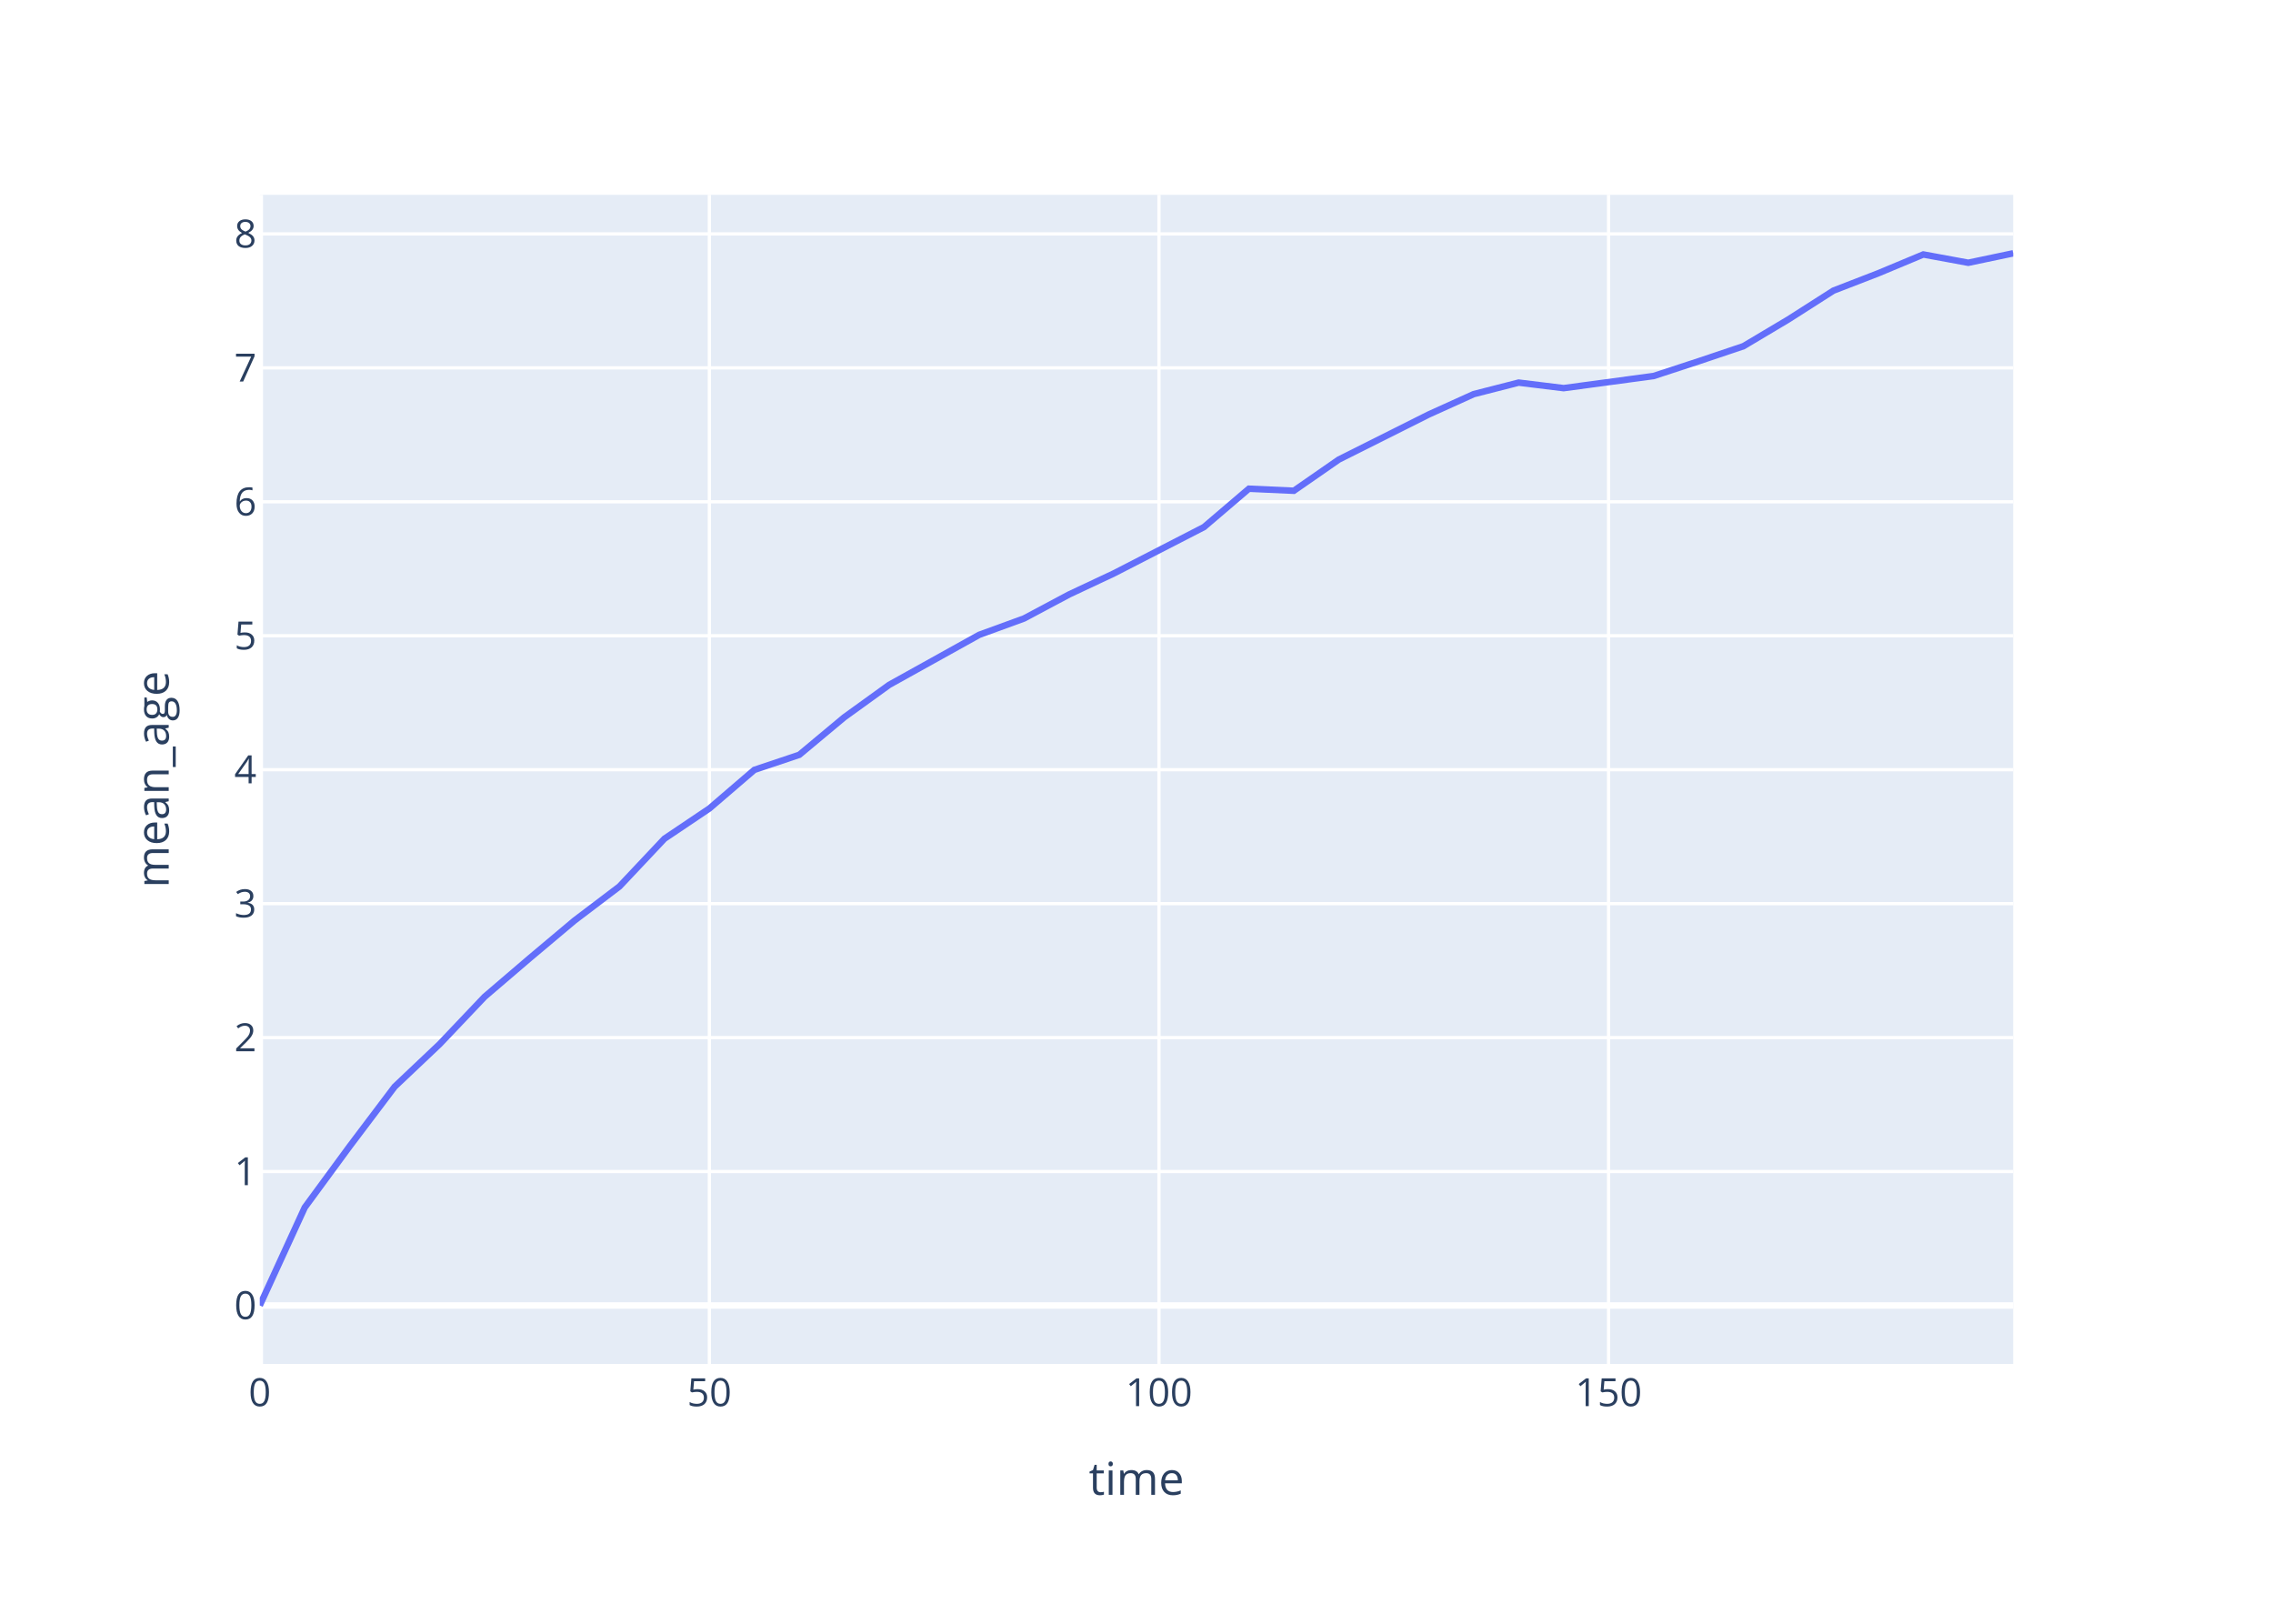
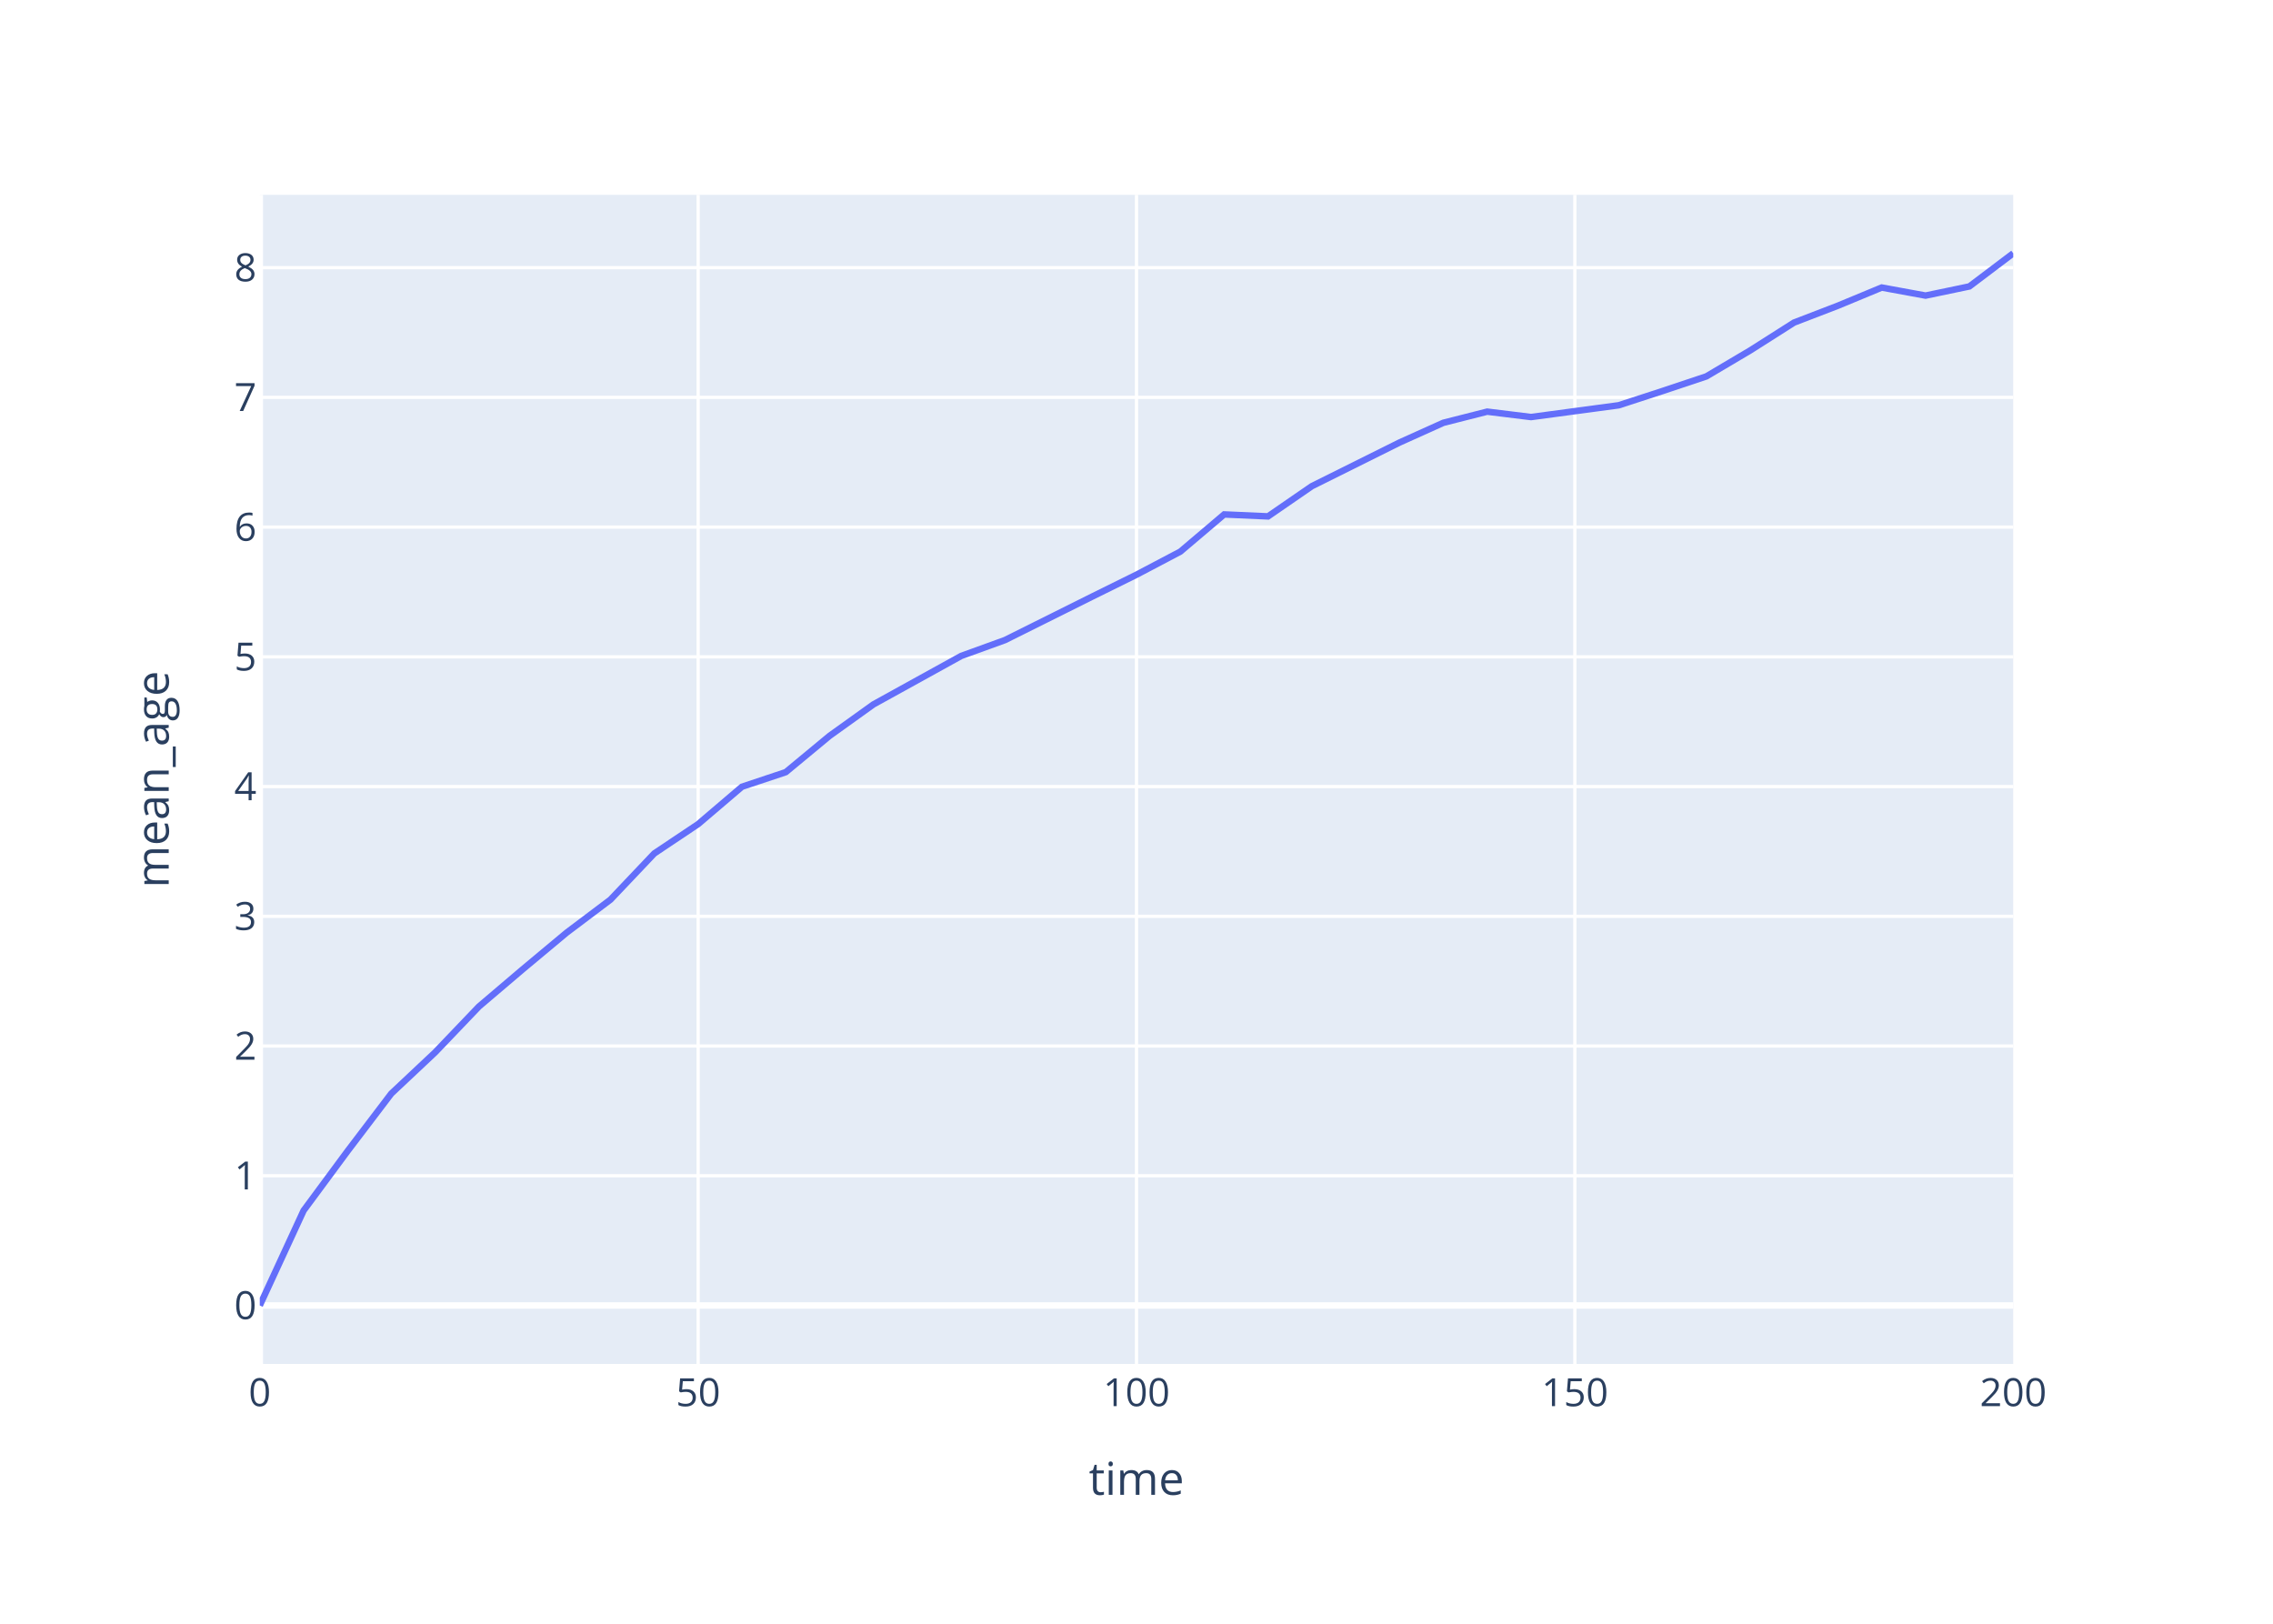
<svg xmlns="http://www.w3.org/2000/svg" class="main-svg" width="700" height="500" style="" viewBox="0 0 700 500">
  <rect x="0" y="0" width="700" height="500" style="fill: rgb(255, 255, 255); fill-opacity: 1;" />
-   <defs id="defs-93f46c">
+   <defs id="defs-b4b05e">
    <g class="clips">
-       <clipPath id="clip93f46cxyplot" class="plotclip">
+       <clipPath id="clipb4b05exyplot" class="plotclip">
        <rect width="540" height="360" />
      </clipPath>
-       <clipPath class="axesclip" id="clip93f46cx">
+       <clipPath class="axesclip" id="clipb4b05ex">
        <rect x="80" y="0" width="540" height="500" />
      </clipPath>
-       <clipPath class="axesclip" id="clip93f46cy">
+       <clipPath class="axesclip" id="clipb4b05ey">
        <rect x="0" y="60" width="700" height="360" />
      </clipPath>
-       <clipPath class="axesclip" id="clip93f46cxy">
+       <clipPath class="axesclip" id="clipb4b05exy">
        <rect x="80" y="60" width="540" height="360" />
      </clipPath>
    </g>
    <g class="gradients" />
    <g class="patterns" />
  </defs>
  <g class="bglayer">
    <rect class="bg" x="80" y="60" width="540" height="360" style="fill: rgb(229, 236, 246); fill-opacity: 1; stroke-width: 0;" />
  </g>
  <g class="layer-below">
    <g class="imagelayer" />
    <g class="shapelayer" />
  </g>
  <g class="cartesianlayer">
    <g class="subplot xy">
      <g class="layer-subplot">
        <g class="shapelayer" />
        <g class="imagelayer" />
      </g>
      <g class="minor-gridlayer">
        <g class="x" />
        <g class="y" />
      </g>
      <g class="gridlayer">
        <g class="x">
-           <path class="xgrid crisp" transform="translate(218.46,0)" d="M0,60v360" style="stroke: rgb(255, 255, 255); stroke-opacity: 1; stroke-width: 1px;" />
-           <path class="xgrid crisp" transform="translate(356.92,0)" d="M0,60v360" style="stroke: rgb(255, 255, 255); stroke-opacity: 1; stroke-width: 1px;" />
-           <path class="xgrid crisp" transform="translate(495.38,0)" d="M0,60v360" style="stroke: rgb(255, 255, 255); stroke-opacity: 1; stroke-width: 1px;" />
+           <path class="xgrid crisp" transform="translate(215,0)" d="M0,60v360" style="stroke: rgb(255, 255, 255); stroke-opacity: 1; stroke-width: 1px;" />
+           <path class="xgrid crisp" transform="translate(350,0)" d="M0,60v360" style="stroke: rgb(255, 255, 255); stroke-opacity: 1; stroke-width: 1px;" />
+           <path class="xgrid crisp" transform="translate(485,0)" d="M0,60v360" style="stroke: rgb(255, 255, 255); stroke-opacity: 1; stroke-width: 1px;" />
        </g>
        <g class="y">
-           <path class="ygrid crisp" transform="translate(0,360.75)" d="M80,0h540" style="stroke: rgb(255, 255, 255); stroke-opacity: 1; stroke-width: 1px;" />
-           <path class="ygrid crisp" transform="translate(0,319.51)" d="M80,0h540" style="stroke: rgb(255, 255, 255); stroke-opacity: 1; stroke-width: 1px;" />
-           <path class="ygrid crisp" transform="translate(0,278.26)" d="M80,0h540" style="stroke: rgb(255, 255, 255); stroke-opacity: 1; stroke-width: 1px;" />
-           <path class="ygrid crisp" transform="translate(0,237.01)" d="M80,0h540" style="stroke: rgb(255, 255, 255); stroke-opacity: 1; stroke-width: 1px;" />
-           <path class="ygrid crisp" transform="translate(0,195.77)" d="M80,0h540" style="stroke: rgb(255, 255, 255); stroke-opacity: 1; stroke-width: 1px;" />
-           <path class="ygrid crisp" transform="translate(0,154.52)" d="M80,0h540" style="stroke: rgb(255, 255, 255); stroke-opacity: 1; stroke-width: 1px;" />
-           <path class="ygrid crisp" transform="translate(0,113.28)" d="M80,0h540" style="stroke: rgb(255, 255, 255); stroke-opacity: 1; stroke-width: 1px;" />
-           <path class="ygrid crisp" transform="translate(0,72.03)" d="M80,0h540" style="stroke: rgb(255, 255, 255); stroke-opacity: 1; stroke-width: 1px;" />
+           <path class="ygrid crisp" transform="translate(0,362.05)" d="M80,0h540" style="stroke: rgb(255, 255, 255); stroke-opacity: 1; stroke-width: 1px;" />
+           <path class="ygrid crisp" transform="translate(0,322.1)" d="M80,0h540" style="stroke: rgb(255, 255, 255); stroke-opacity: 1; stroke-width: 1px;" />
+           <path class="ygrid crisp" transform="translate(0,282.16)" d="M80,0h540" style="stroke: rgb(255, 255, 255); stroke-opacity: 1; stroke-width: 1px;" />
+           <path class="ygrid crisp" transform="translate(0,242.21)" d="M80,0h540" style="stroke: rgb(255, 255, 255); stroke-opacity: 1; stroke-width: 1px;" />
+           <path class="ygrid crisp" transform="translate(0,202.26)" d="M80,0h540" style="stroke: rgb(255, 255, 255); stroke-opacity: 1; stroke-width: 1px;" />
+           <path class="ygrid crisp" transform="translate(0,162.31)" d="M80,0h540" style="stroke: rgb(255, 255, 255); stroke-opacity: 1; stroke-width: 1px;" />
+           <path class="ygrid crisp" transform="translate(0,122.36)" d="M80,0h540" style="stroke: rgb(255, 255, 255); stroke-opacity: 1; stroke-width: 1px;" />
+           <path class="ygrid crisp" transform="translate(0,82.42)" d="M80,0h540" style="stroke: rgb(255, 255, 255); stroke-opacity: 1; stroke-width: 1px;" />
        </g>
      </g>
      <g class="zerolinelayer">
        <path class="xzl zl crisp" transform="translate(80,0)" d="M0,60v360" style="stroke: rgb(255, 255, 255); stroke-opacity: 1; stroke-width: 2px;" />
        <path class="yzl zl crisp" transform="translate(0,402)" d="M80,0h540" style="stroke: rgb(255, 255, 255); stroke-opacity: 1; stroke-width: 2px;" />
      </g>
      <g class="layer-between">
        <g class="shapelayer" />
        <g class="imagelayer" />
      </g>
      <path class="xlines-below" />
      <path class="ylines-below" />
      <g class="overlines-below" />
      <g class="xaxislayer-below" />
      <g class="yaxislayer-below" />
      <g class="overaxes-below" />
      <g class="overplot">
-         <g class="xy" transform="translate(80,60)" clip-path="url(#clip93f46cxyplot)">
+         <g class="xy" transform="translate(80,60)" clip-path="url(#clipb4b05exyplot)">
          <g class="scatterlayer mlayer">
-             <g class="trace scatter trace20de0d" style="stroke-miterlimit: 2; opacity: 1;">
+             <g class="trace scatter trace1de13c" style="stroke-miterlimit: 2; opacity: 1;">
              <g class="fills" />
              <g class="errorbars" />
              <g class="lines">
-                 <path class="js-line" d="M0,342L13.85,311.82L27.69,292.97L41.54,274.63L55.38,261.53L69.23,246.95L83.08,235.1L96.92,223.47L110.77,212.97L124.62,198.27L138.46,188.96L152.31,177.07L166.15,172.43L180,160.88L193.85,150.88L221.54,135.49L235.38,130.44L249.23,123.06L263.08,116.55L290.77,102.31L304.62,90.49L318.46,91.12L332.31,81.51L360,67.63L373.85,61.36L387.69,57.82L401.54,59.52L429.23,55.79L443.08,51.26L456.92,46.6L470.77,38.35L484.62,29.5L498.46,24.14L512.31,18.36L526.15,20.91L540,18" style="vector-effect: none; fill: none; stroke: rgb(99, 110, 250); stroke-opacity: 1; stroke-width: 2px; opacity: 1;" />
+                 <path class="js-line" d="M0,342L13.5,312.77L27,294.51L40.5,276.75L54,264.06L67.5,249.94L81,238.46L94.5,227.2L108,217.03L121.5,202.8L135,193.77L148.5,182.26L162,177.76L175.5,166.58L189,156.9L216,141.99L229.5,137.1L256.5,123.64L270,116.97L283.5,109.86L297,98.41L310.5,99.01L324,89.71L351,76.27L364.5,70.19L378,66.76L391.5,68.42L418.5,64.8L432,60.41L445.5,55.9L459,47.91L472.5,39.33L486,34.14L499.5,28.54L513,31.02L526.5,28.2L540,18" style="vector-effect: none; fill: none; stroke: rgb(99, 110, 250); stroke-opacity: 1; stroke-width: 2px; opacity: 1;" />
              </g>
              <g class="points" />
              <g class="text" />
            </g>
          </g>
        </g>
      </g>
      <g class="zerolinelayer-above" />
      <path class="xlines-above crisp" d="M0,0" style="fill: none;" />
      <path class="ylines-above crisp" d="M0,0" style="fill: none;" />
      <g class="overlines-above" />
      <g class="xaxislayer-above">
        <g class="xtick">
          <text text-anchor="middle" x="0" y="433" transform="translate(80,0)" style="font-family: 'Open Sans', verdana, arial, sans-serif; font-size: 12px; fill: rgb(42, 63, 95); fill-opacity: 1; white-space: pre;">0</text>
        </g>
        <g class="xtick">
-           <text text-anchor="middle" x="0" y="433" style="font-family: 'Open Sans', verdana, arial, sans-serif; font-size: 12px; fill: rgb(42, 63, 95); fill-opacity: 1; white-space: pre;" transform="translate(218.46,0)">50</text>
+           <text text-anchor="middle" x="0" y="433" style="font-family: 'Open Sans', verdana, arial, sans-serif; font-size: 12px; fill: rgb(42, 63, 95); fill-opacity: 1; white-space: pre;" transform="translate(215,0)">50</text>
        </g>
        <g class="xtick">
-           <text text-anchor="middle" x="0" y="433" style="font-family: 'Open Sans', verdana, arial, sans-serif; font-size: 12px; fill: rgb(42, 63, 95); fill-opacity: 1; white-space: pre;" transform="translate(356.92,0)">100</text>
+           <text text-anchor="middle" x="0" y="433" style="font-family: 'Open Sans', verdana, arial, sans-serif; font-size: 12px; fill: rgb(42, 63, 95); fill-opacity: 1; white-space: pre;" transform="translate(350,0)">100</text>
        </g>
        <g class="xtick">
-           <text text-anchor="middle" x="0" y="433" style="font-family: 'Open Sans', verdana, arial, sans-serif; font-size: 12px; fill: rgb(42, 63, 95); fill-opacity: 1; white-space: pre;" transform="translate(495.38,0)">150</text>
+           <text text-anchor="middle" x="0" y="433" style="font-family: 'Open Sans', verdana, arial, sans-serif; font-size: 12px; fill: rgb(42, 63, 95); fill-opacity: 1; white-space: pre;" transform="translate(485,0)">150</text>
+         </g>
+         <g class="xtick">
+           <text text-anchor="middle" x="0" y="433" style="font-family: 'Open Sans', verdana, arial, sans-serif; font-size: 12px; fill: rgb(42, 63, 95); fill-opacity: 1; white-space: pre;" transform="translate(620,0)">200</text>
        </g>
      </g>
      <g class="yaxislayer-above">
        <g class="ytick">
          <text text-anchor="end" x="79" y="4.2" transform="translate(0,402)" style="font-family: 'Open Sans', verdana, arial, sans-serif; font-size: 12px; fill: rgb(42, 63, 95); fill-opacity: 1; white-space: pre;">0</text>
        </g>
        <g class="ytick">
-           <text text-anchor="end" x="79" y="4.2" style="font-family: 'Open Sans', verdana, arial, sans-serif; font-size: 12px; fill: rgb(42, 63, 95); fill-opacity: 1; white-space: pre;" transform="translate(0,360.75)">1</text>
+           <text text-anchor="end" x="79" y="4.2" style="font-family: 'Open Sans', verdana, arial, sans-serif; font-size: 12px; fill: rgb(42, 63, 95); fill-opacity: 1; white-space: pre;" transform="translate(0,362.05)">1</text>
        </g>
        <g class="ytick">
-           <text text-anchor="end" x="79" y="4.2" style="font-family: 'Open Sans', verdana, arial, sans-serif; font-size: 12px; fill: rgb(42, 63, 95); fill-opacity: 1; white-space: pre;" transform="translate(0,319.51)">2</text>
+           <text text-anchor="end" x="79" y="4.2" style="font-family: 'Open Sans', verdana, arial, sans-serif; font-size: 12px; fill: rgb(42, 63, 95); fill-opacity: 1; white-space: pre;" transform="translate(0,322.1)">2</text>
        </g>
        <g class="ytick">
-           <text text-anchor="end" x="79" y="4.2" style="font-family: 'Open Sans', verdana, arial, sans-serif; font-size: 12px; fill: rgb(42, 63, 95); fill-opacity: 1; white-space: pre;" transform="translate(0,278.26)">3</text>
+           <text text-anchor="end" x="79" y="4.2" style="font-family: 'Open Sans', verdana, arial, sans-serif; font-size: 12px; fill: rgb(42, 63, 95); fill-opacity: 1; white-space: pre;" transform="translate(0,282.16)">3</text>
        </g>
        <g class="ytick">
-           <text text-anchor="end" x="79" y="4.2" style="font-family: 'Open Sans', verdana, arial, sans-serif; font-size: 12px; fill: rgb(42, 63, 95); fill-opacity: 1; white-space: pre;" transform="translate(0,237.01)">4</text>
+           <text text-anchor="end" x="79" y="4.2" style="font-family: 'Open Sans', verdana, arial, sans-serif; font-size: 12px; fill: rgb(42, 63, 95); fill-opacity: 1; white-space: pre;" transform="translate(0,242.21)">4</text>
        </g>
        <g class="ytick">
-           <text text-anchor="end" x="79" y="4.2" style="font-family: 'Open Sans', verdana, arial, sans-serif; font-size: 12px; fill: rgb(42, 63, 95); fill-opacity: 1; white-space: pre;" transform="translate(0,195.77)">5</text>
+           <text text-anchor="end" x="79" y="4.2" style="font-family: 'Open Sans', verdana, arial, sans-serif; font-size: 12px; fill: rgb(42, 63, 95); fill-opacity: 1; white-space: pre;" transform="translate(0,202.26)">5</text>
        </g>
        <g class="ytick">
-           <text text-anchor="end" x="79" y="4.2" style="font-family: 'Open Sans', verdana, arial, sans-serif; font-size: 12px; fill: rgb(42, 63, 95); fill-opacity: 1; white-space: pre;" transform="translate(0,154.52)">6</text>
+           <text text-anchor="end" x="79" y="4.2" style="font-family: 'Open Sans', verdana, arial, sans-serif; font-size: 12px; fill: rgb(42, 63, 95); fill-opacity: 1; white-space: pre;" transform="translate(0,162.31)">6</text>
        </g>
        <g class="ytick">
-           <text text-anchor="end" x="79" y="4.2" style="font-family: 'Open Sans', verdana, arial, sans-serif; font-size: 12px; fill: rgb(42, 63, 95); fill-opacity: 1; white-space: pre;" transform="translate(0,113.28)">7</text>
+           <text text-anchor="end" x="79" y="4.2" style="font-family: 'Open Sans', verdana, arial, sans-serif; font-size: 12px; fill: rgb(42, 63, 95); fill-opacity: 1; white-space: pre;" transform="translate(0,122.36)">7</text>
        </g>
        <g class="ytick">
-           <text text-anchor="end" x="79" y="4.2" style="font-family: 'Open Sans', verdana, arial, sans-serif; font-size: 12px; fill: rgb(42, 63, 95); fill-opacity: 1; white-space: pre;" transform="translate(0,72.03)">8</text>
+           <text text-anchor="end" x="79" y="4.2" style="font-family: 'Open Sans', verdana, arial, sans-serif; font-size: 12px; fill: rgb(42, 63, 95); fill-opacity: 1; white-space: pre;" transform="translate(0,82.42)">8</text>
        </g>
      </g>
      <g class="overaxes-above" />
    </g>
  </g>
  <g class="polarlayer" />
  <g class="smithlayer" />
  <g class="ternarylayer" />
  <g class="geolayer" />
  <g class="funnelarealayer" />
  <g class="pielayer" />
  <g class="iciclelayer" />
  <g class="treemaplayer" />
  <g class="sunburstlayer" />
  <g class="glimages" />
-   <defs id="topdefs-93f46c">
+   <defs id="topdefs-b4b05e">
    <g class="clips" />
  </defs>
  <g class="layer-above">
    <g class="imagelayer" />
    <g class="shapelayer" />
  </g>
  <g class="infolayer">
    <g class="g-gtitle" />
    <g class="g-xtitle">
      <text class="xtitle" x="350" y="460.3" text-anchor="middle" style="opacity: 1; font-family: 'Open Sans', verdana, arial, sans-serif; font-size: 14px; fill: rgb(42, 63, 95); fill-opacity: 1; white-space: pre;">time</text>
    </g>
    <g class="g-ytitle">
      <text class="ytitle" transform="rotate(-90,51.95938,240)" x="51.959" y="240" text-anchor="middle" style="opacity: 1; font-family: 'Open Sans', verdana, arial, sans-serif; font-size: 14px; fill: rgb(42, 63, 95); fill-opacity: 1; white-space: pre;">mean_age</text>
    </g>
  </g>
</svg>
